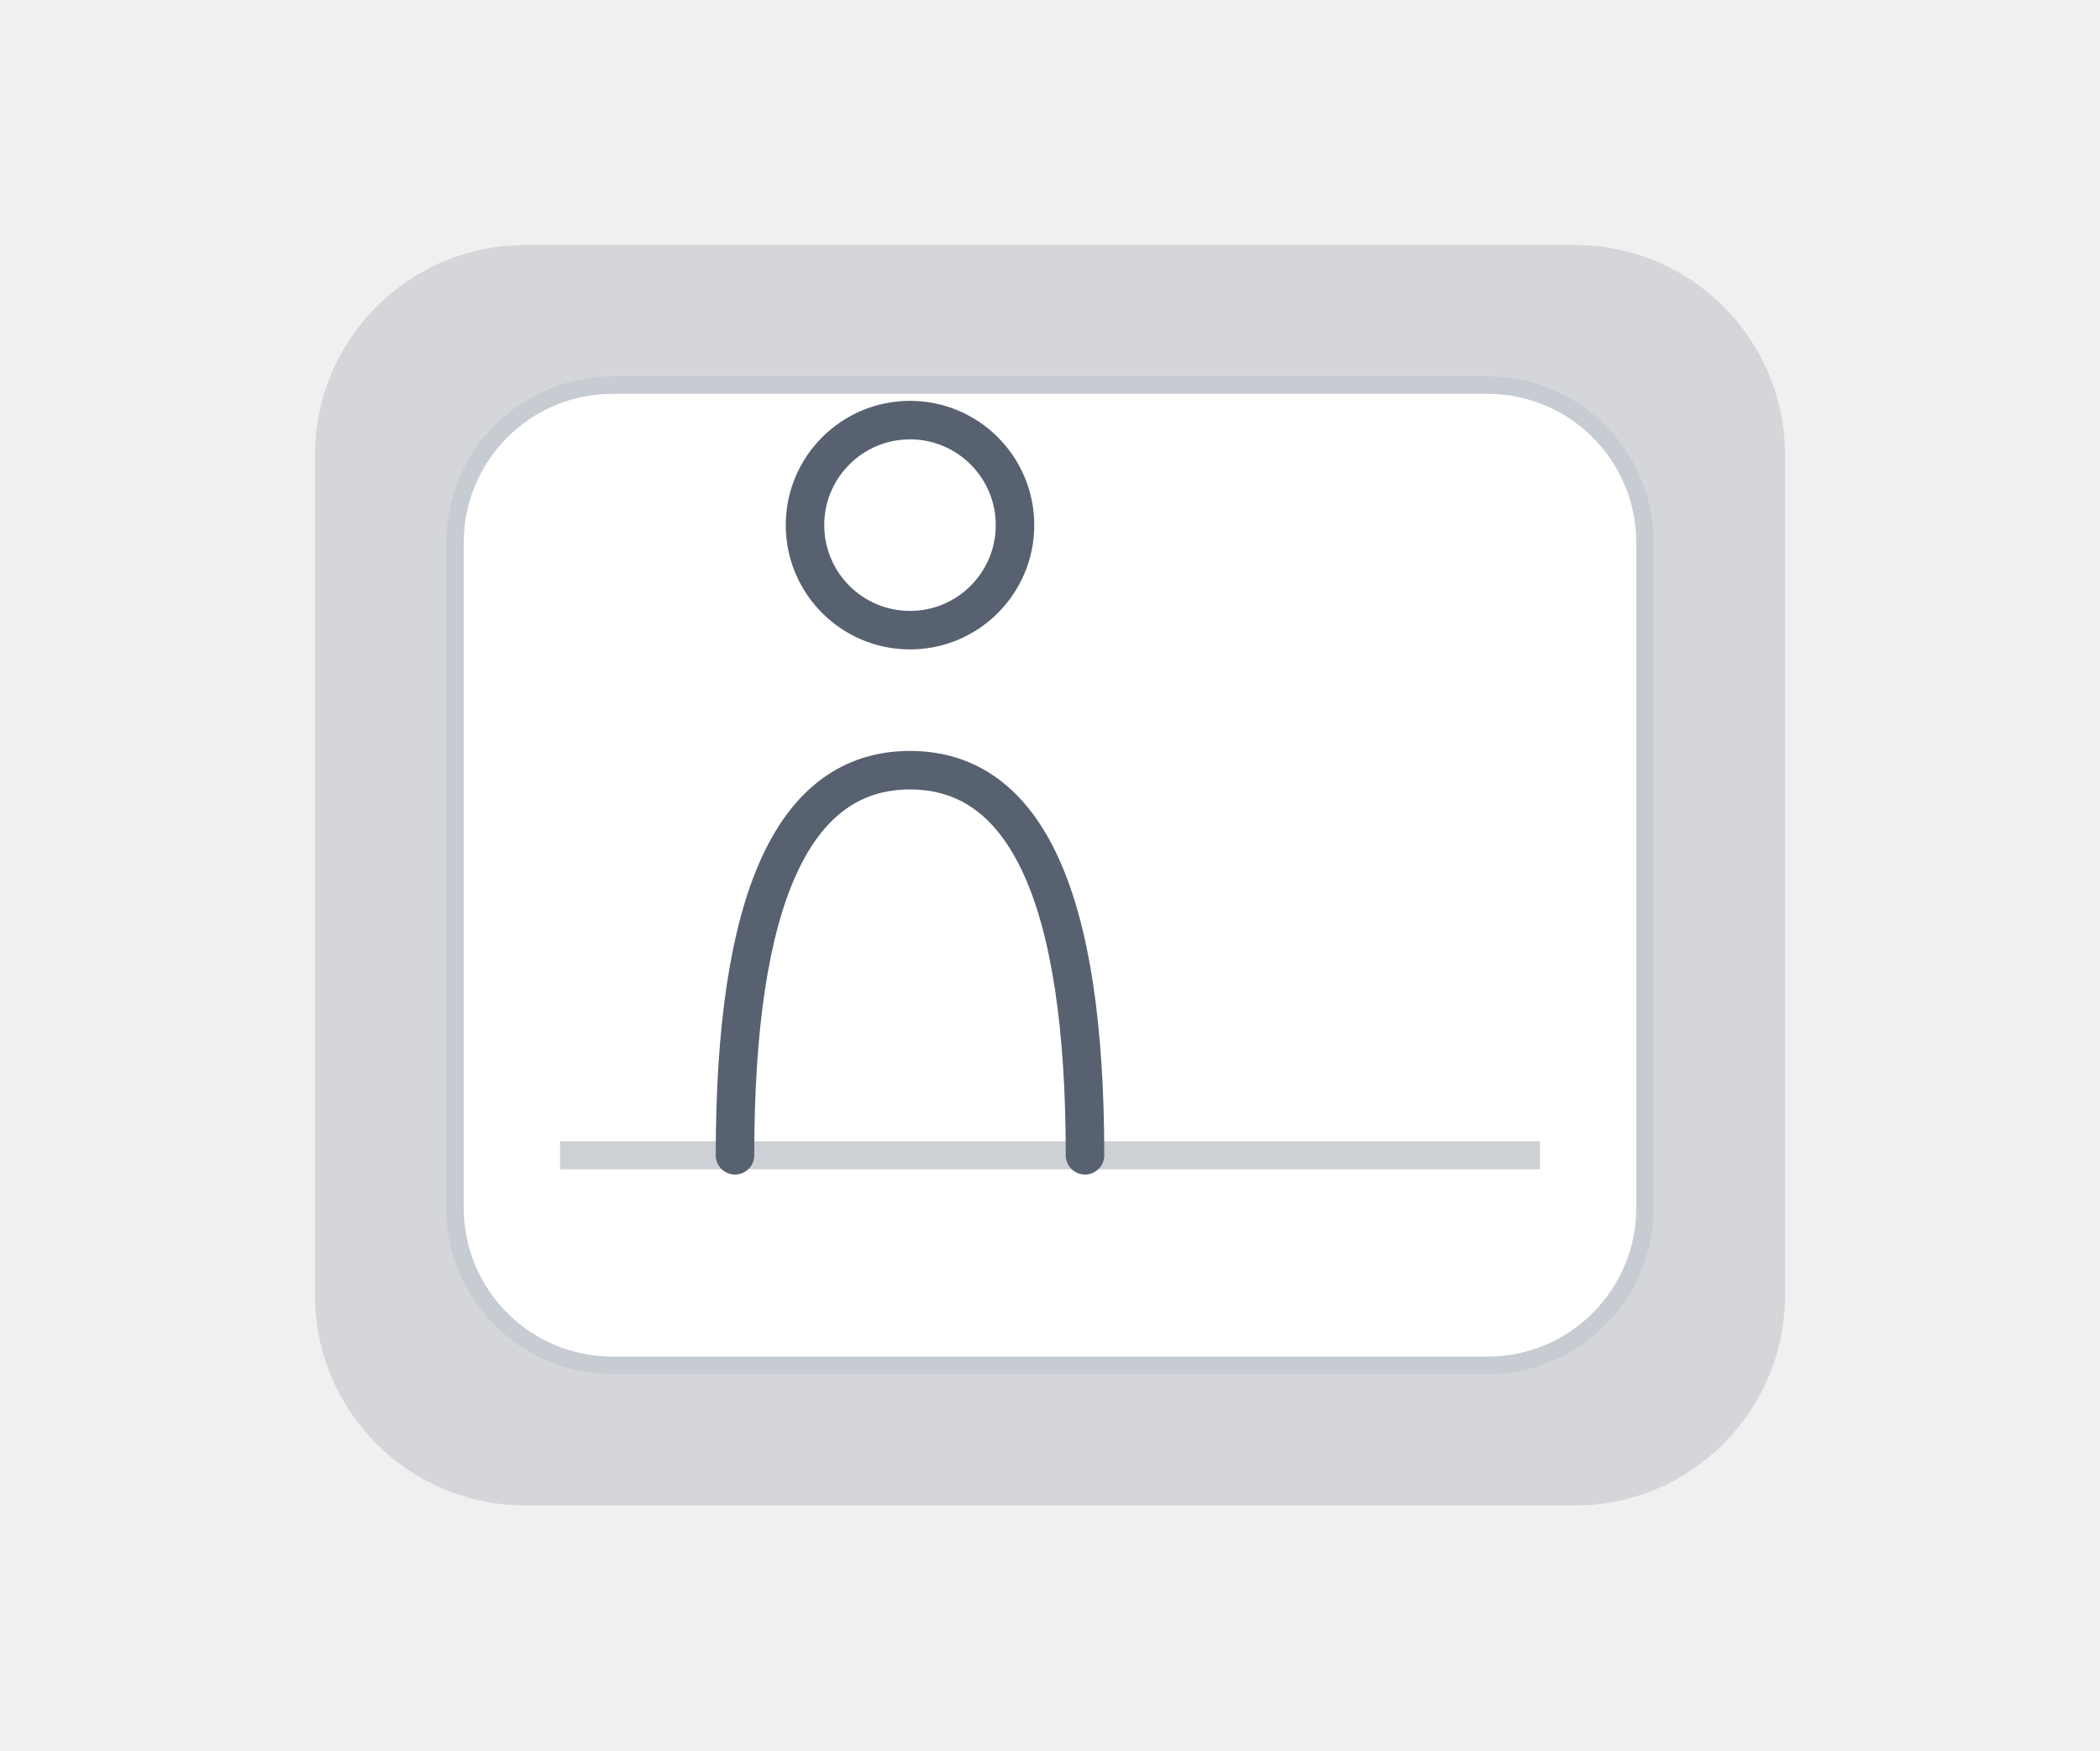
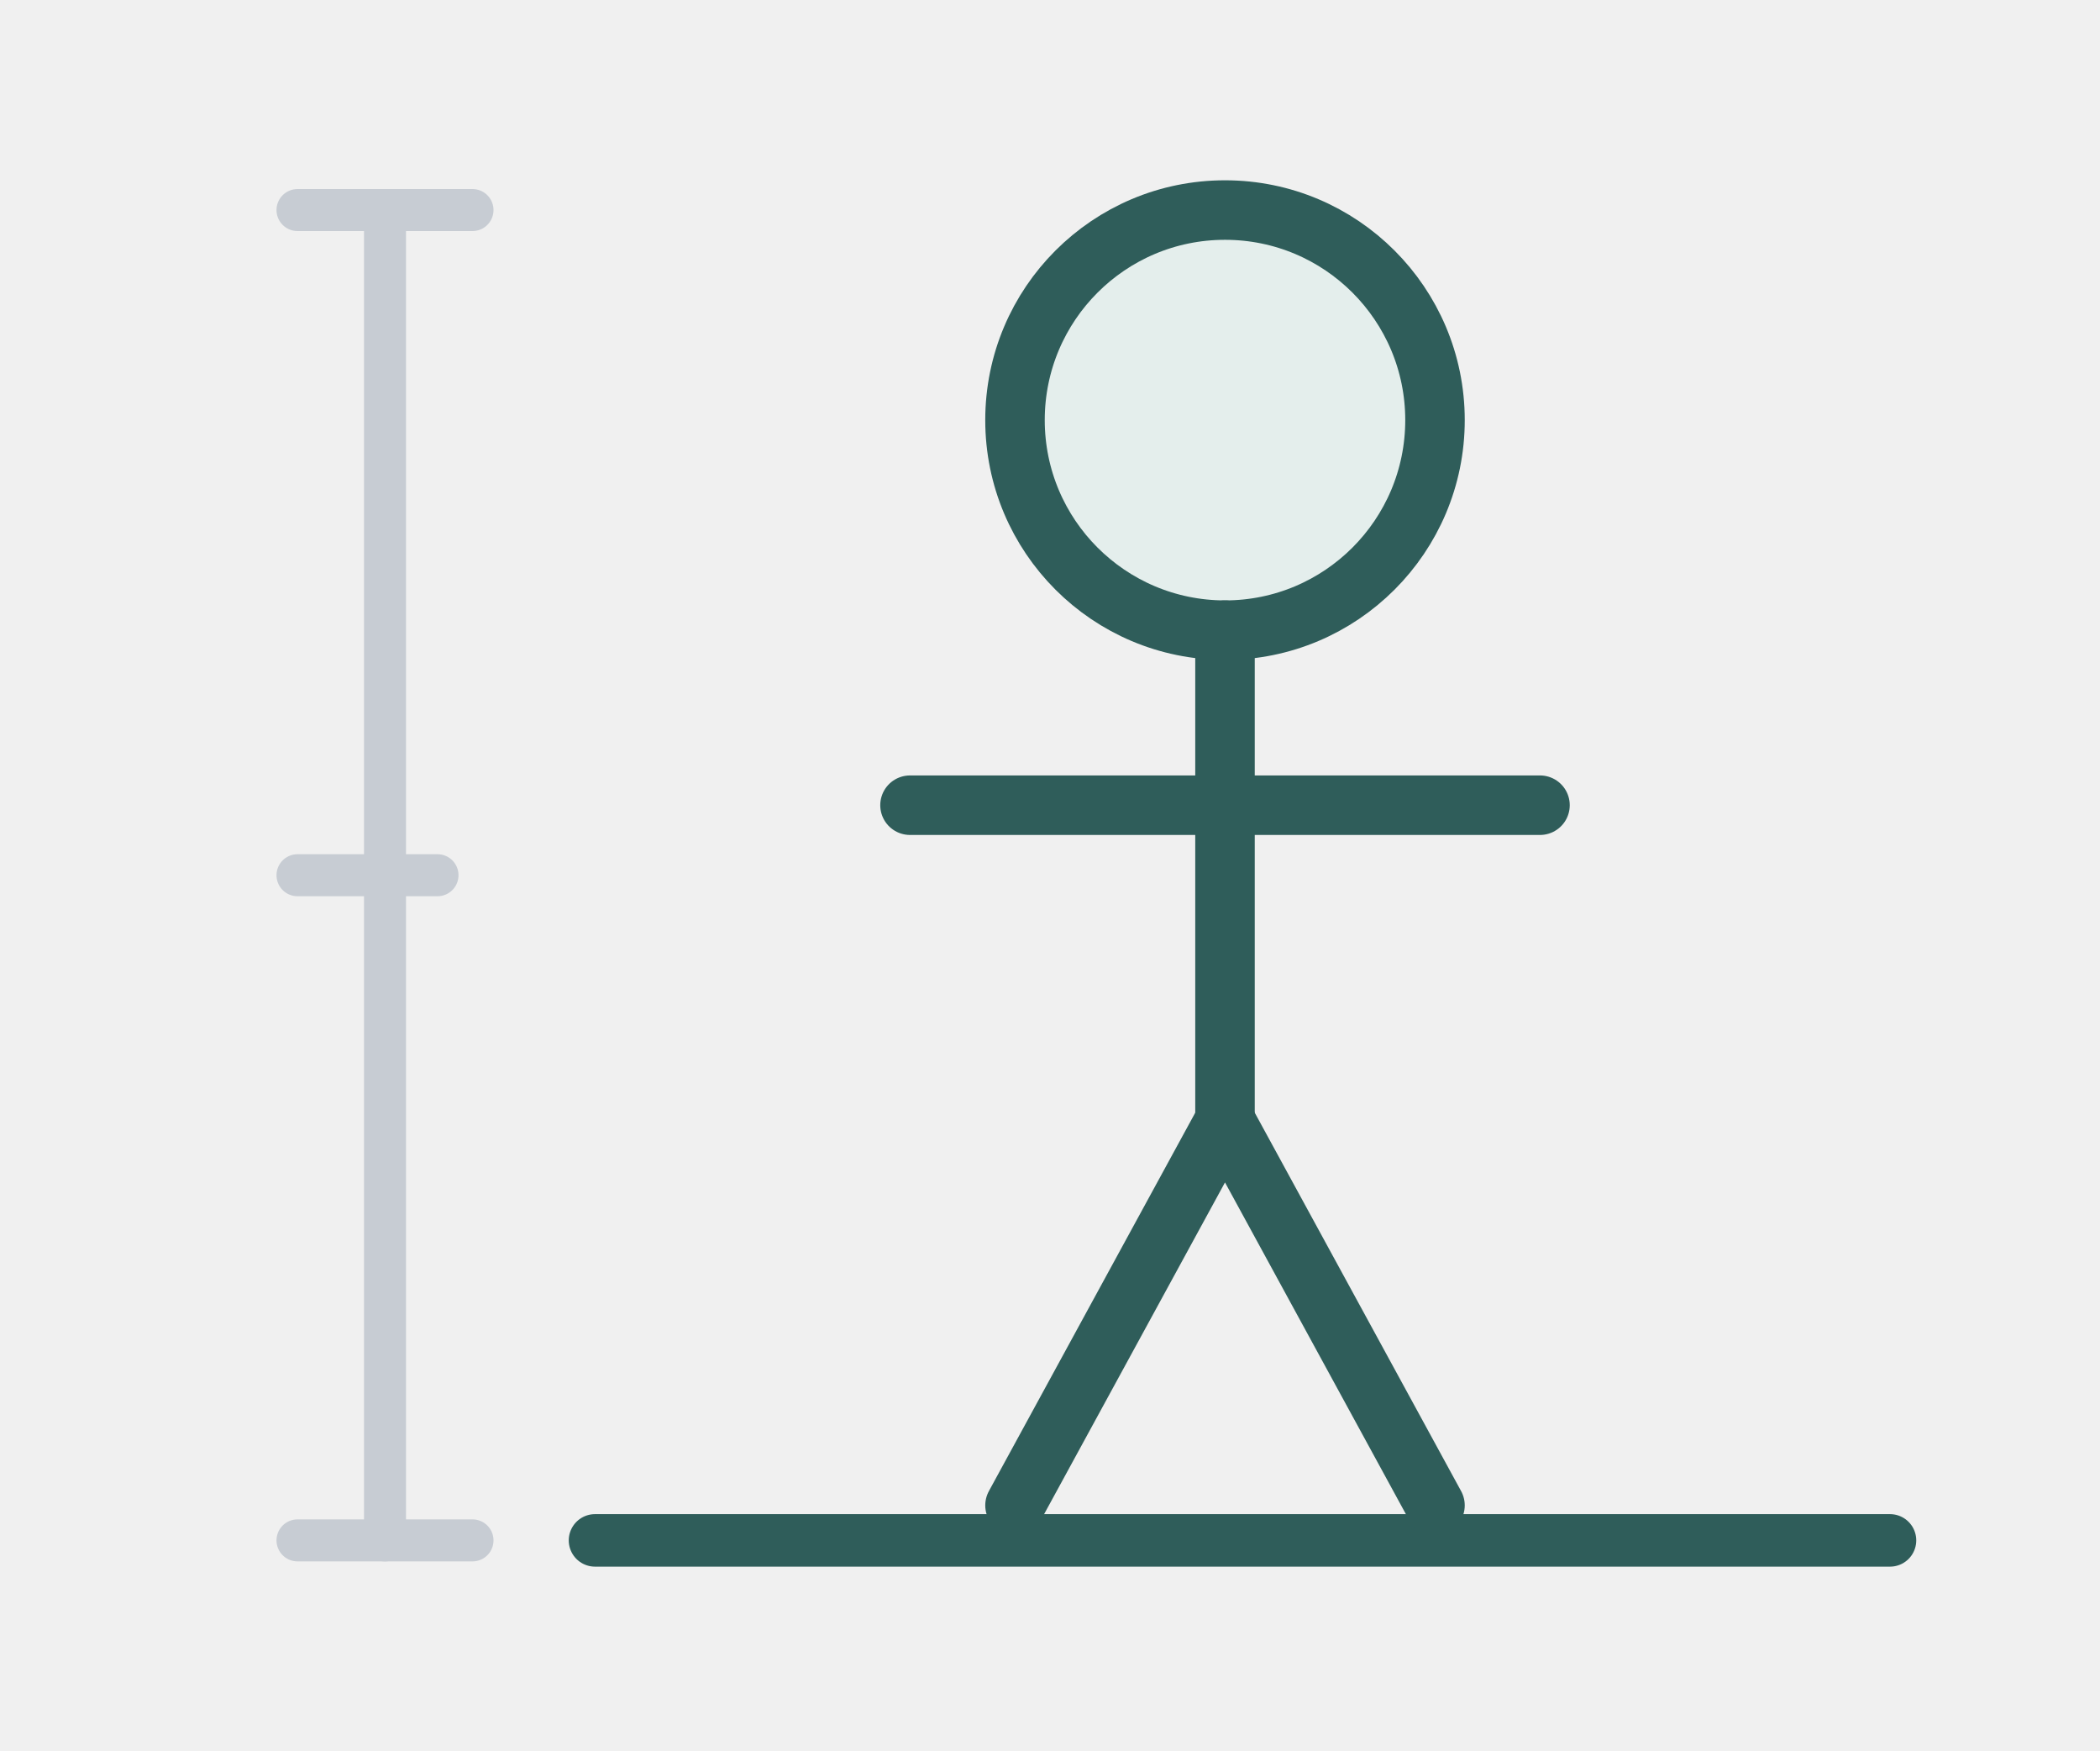
<svg xmlns="http://www.w3.org/2000/svg" viewBox="0 0 120 100">
-   <rect x="18" y="14" width="84" height="72" rx="12" fill="#586170" opacity=".18" />
-   <rect x="26" y="22" width="68" height="56" rx="9" fill="#ffffff" stroke="#c7ccd3" />
-   <line x1="32" y1="66" x2="88" y2="66" stroke="#586170" stroke-width="1.6" opacity=".3" />
-   <circle cx="52" cy="30" r="6" fill="none" stroke="#586170" stroke-width="2.2" />
-   <path d="M42 66 q0 -22 10 -22 q10 0 10 22" fill="none" stroke="#586170" stroke-width="2.2" stroke-linecap="round" />
+   <path d="M22 12 V88" stroke="#c7ccd3" stroke-width="2.4" stroke-linecap="round" />
+   <path d="M17 12 H27 M17 50 H25 M17 88 H27" stroke="#c7ccd3" stroke-width="2.4" stroke-linecap="round" />
+   <path d="M34 88 H108" stroke="#2f5d5a" stroke-width="3" stroke-linecap="round" />
+   <circle cx="70" cy="24" r="12" fill="#e4eeec" stroke="#2f5d5a" stroke-width="3.4" />
+   <path d="M70 36 V64" stroke="#2f5d5a" stroke-width="3.4" stroke-linecap="round" />
+   <path d="M52 46 H88" stroke="#2f5d5a" stroke-width="3.4" stroke-linecap="round" />
+   <path d="M70 64 L58 86 M70 64 L82 86" stroke="#2f5d5a" stroke-width="3.4" stroke-linecap="round" />
</svg>
